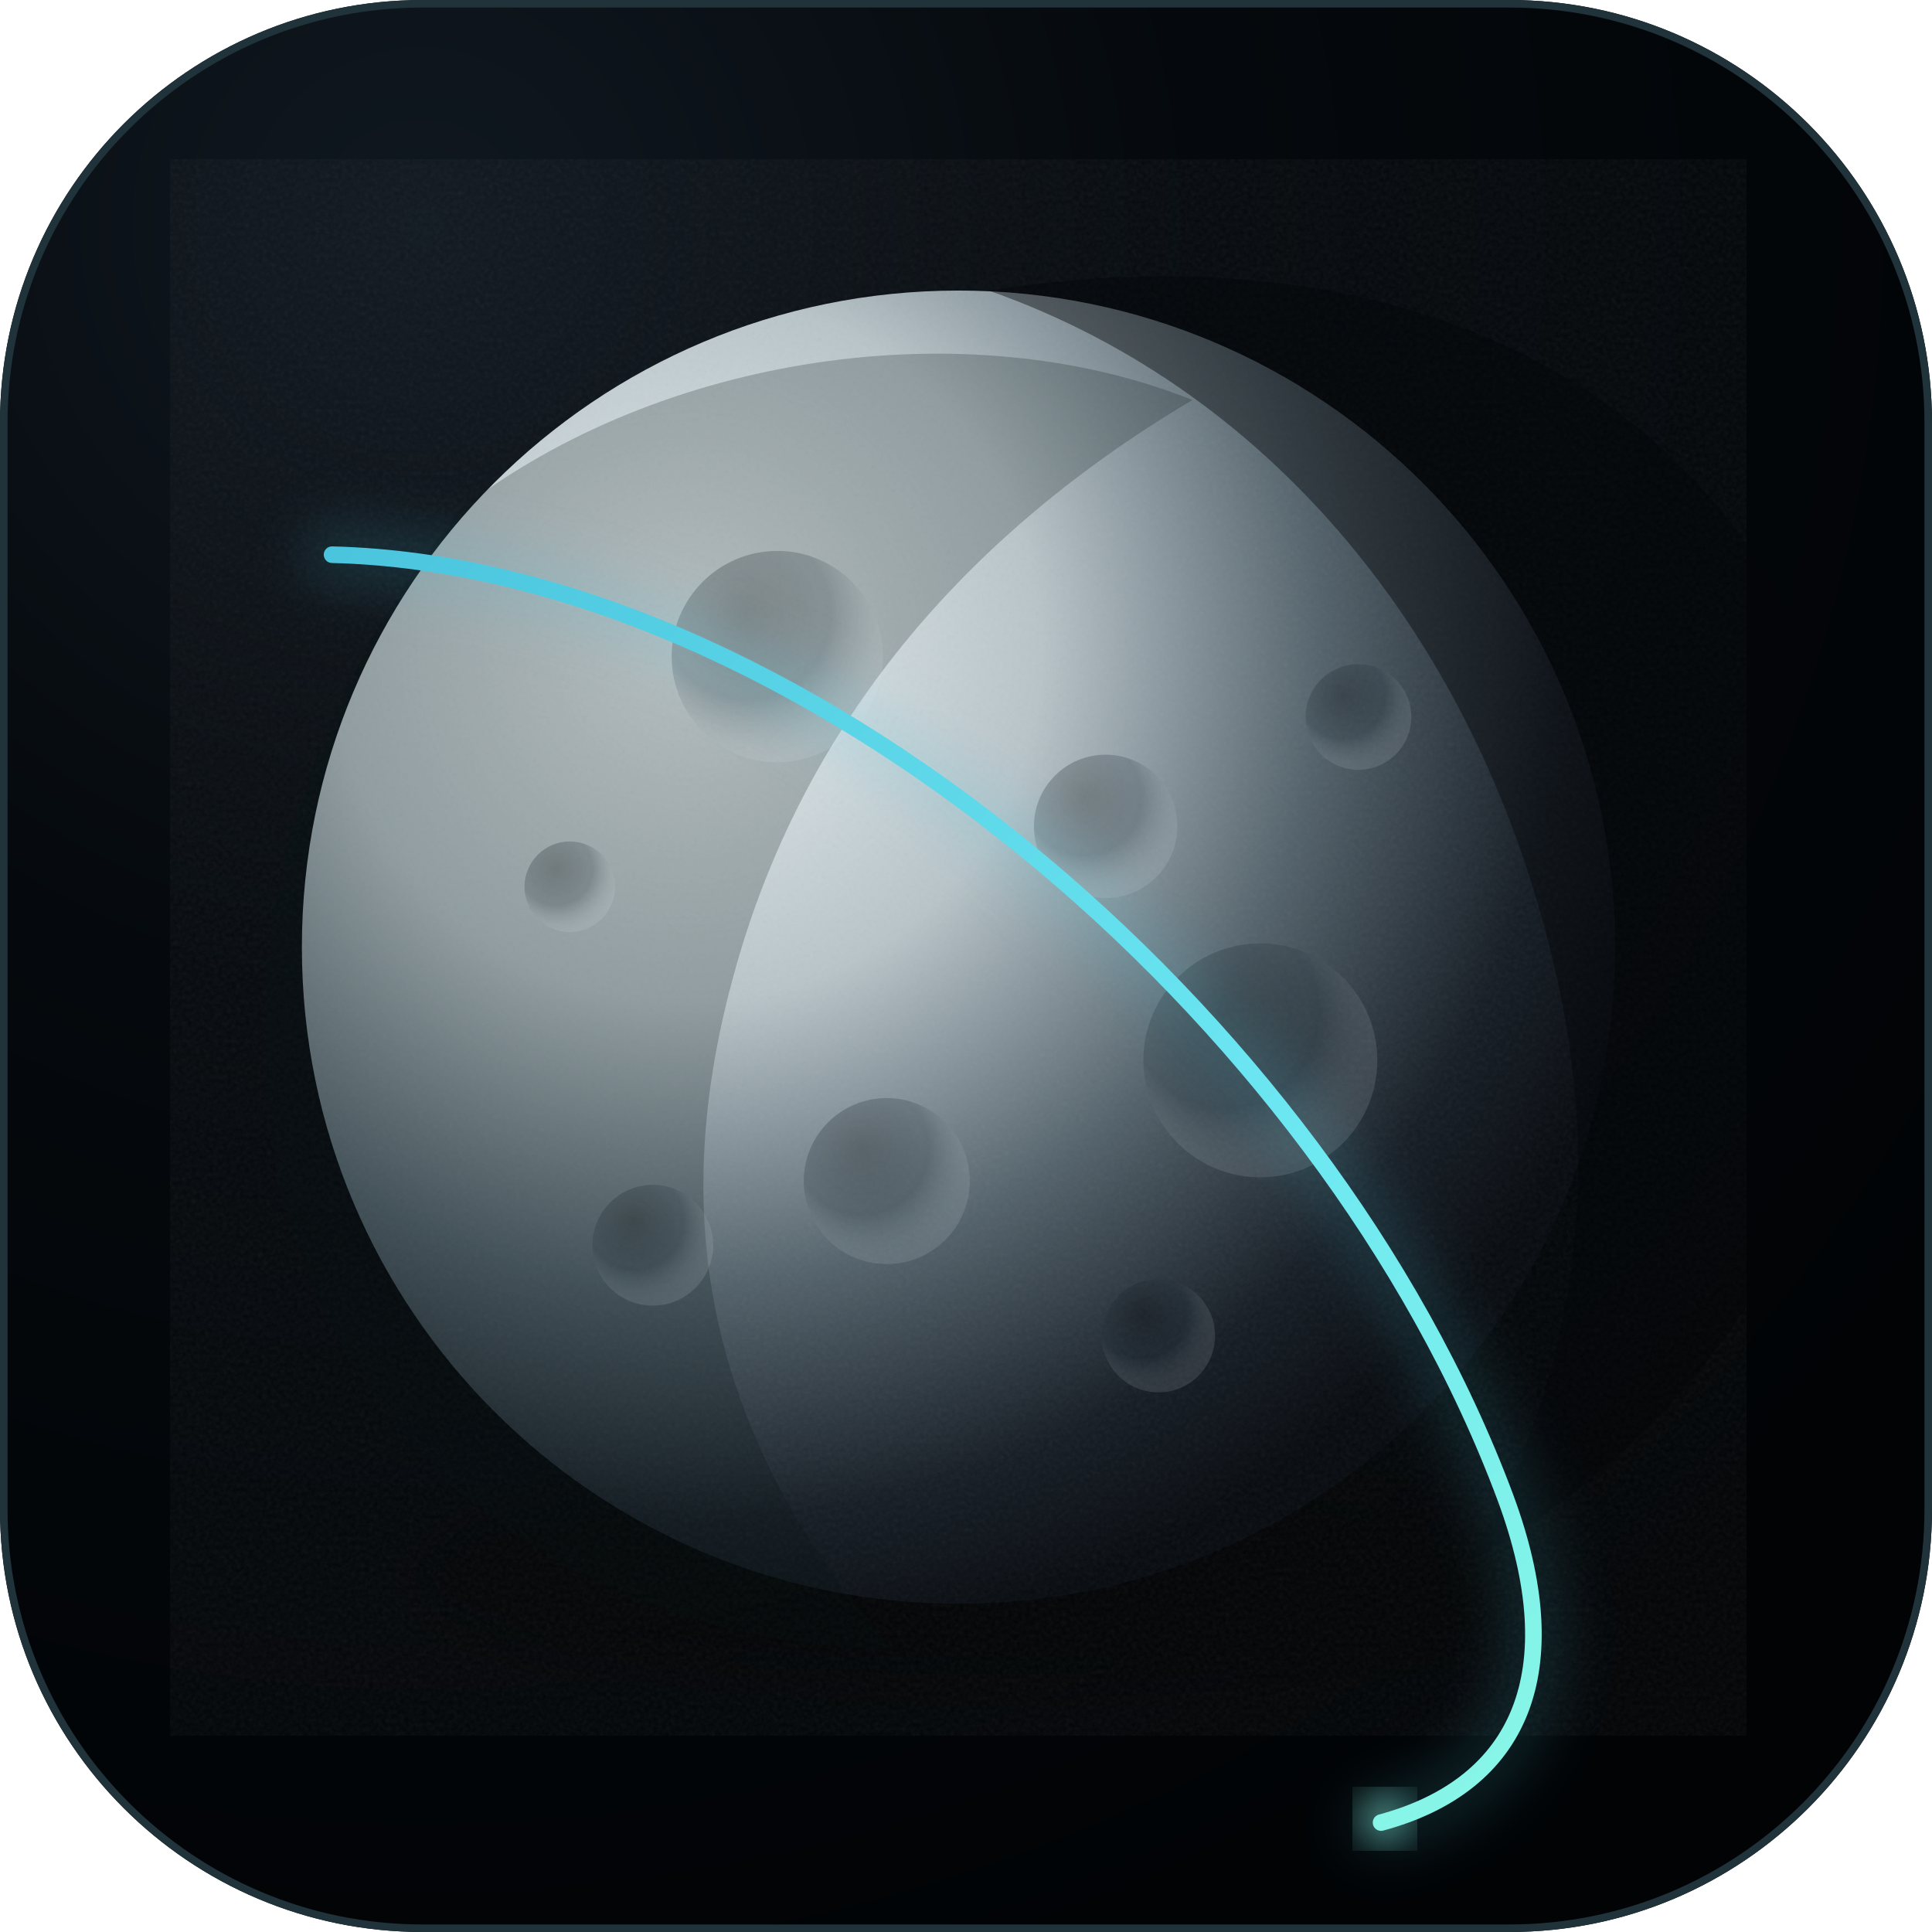
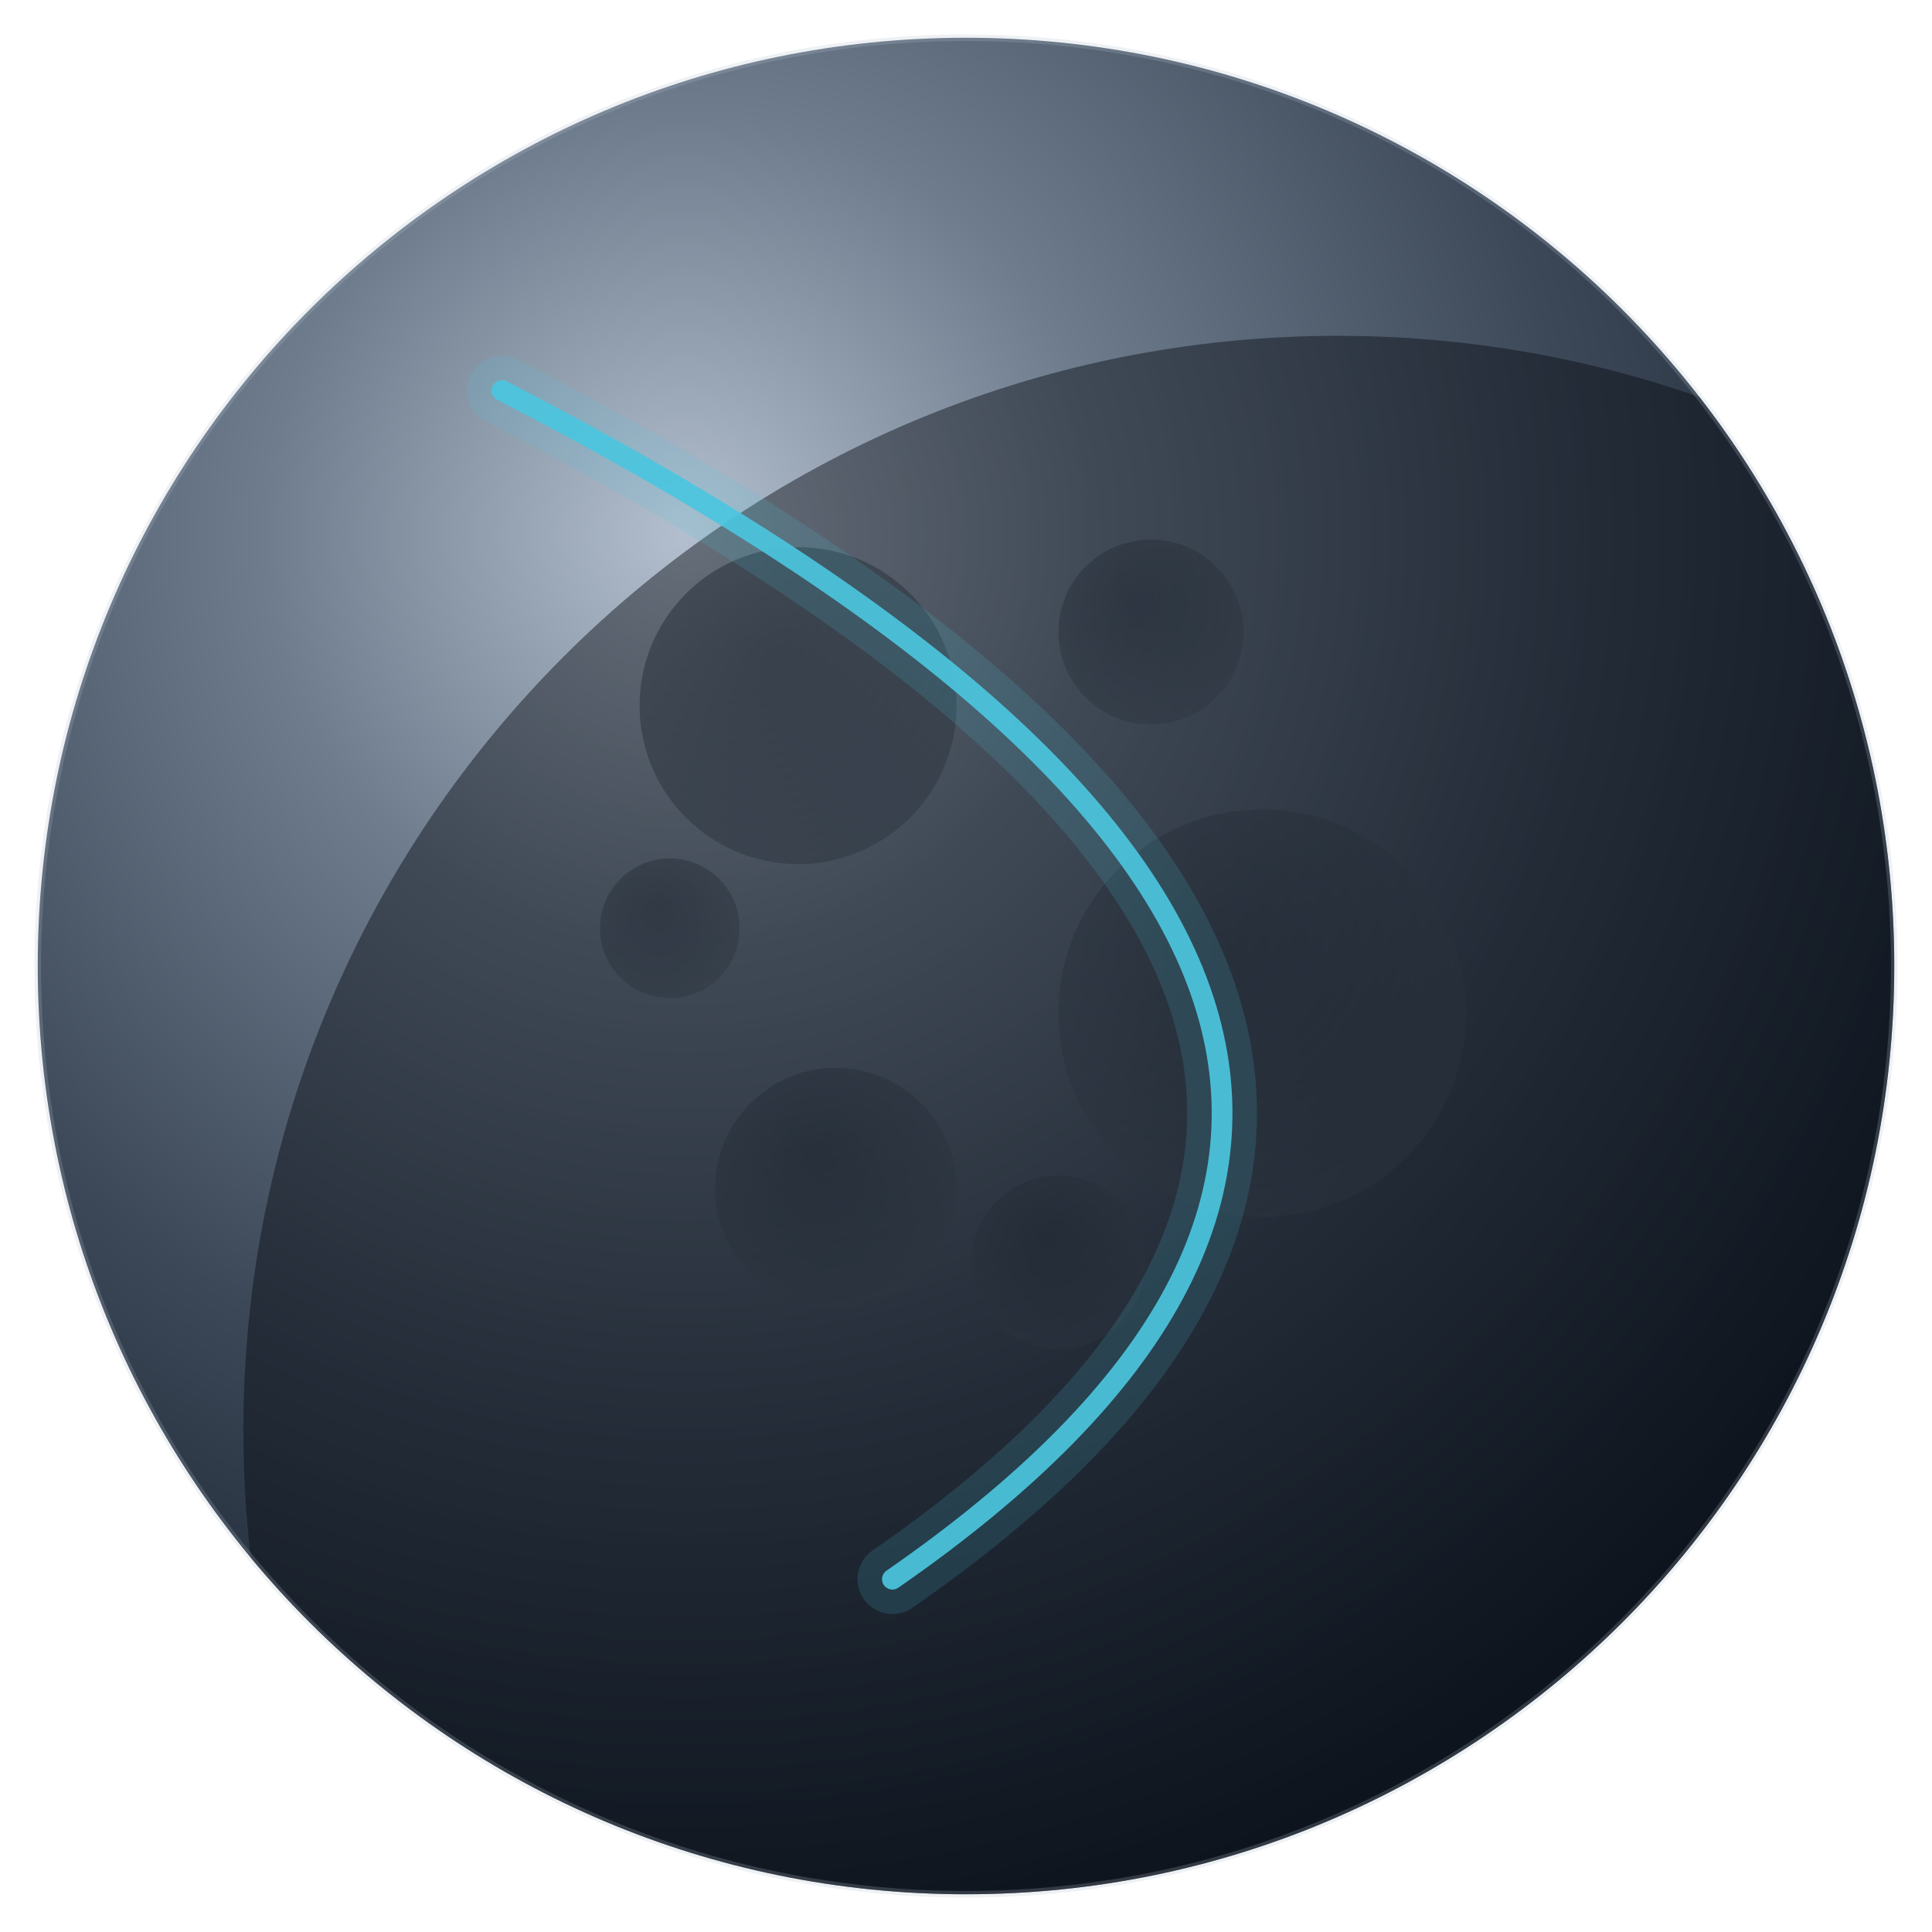
- <svg xmlns="http://www.w3.org/2000/svg" viewBox="0 0 512 512" role="img" aria-label="Loom Moon Ledger icon">
+ <svg xmlns="http://www.w3.org/2000/svg" viewBox="0 0 1024 1024">
  <defs>
-     <clipPath id="tile">
-       <rect width="512" height="512" rx="112" />
+     <radialGradient id="moon" cx="35%" cy="27%" r="86%">
+       <stop offset="0%" stop-color="#b3bfce" />
+       <stop offset="26%" stop-color="#6e7c8d" />
+       <stop offset="55%" stop-color="#3c4858" />
+       <stop offset="82%" stop-color="#1a2330" />
+       <stop offset="100%" stop-color="#090e16" />
+     </radialGradient>
+     <radialGradient id="craterg" cx="42%" cy="34%" r="66%">
+       <stop offset="0%" stop-color="#283340" />
+       <stop offset="100%" stop-color="#4a5764" />
+     </radialGradient>
+     <clipPath id="orbclip2">
+       <circle cx="512" cy="512" r="492" />
    </clipPath>
-     <radialGradient id="bg" cx="22%" cy="12%" r="96%">
-       <stop offset="0" stop-color="#101820" />
-       <stop offset="0.42" stop-color="#05090D" />
-       <stop offset="1" stop-color="#010305" />
-     </radialGradient>
-     <radialGradient id="moon" cx="29%" cy="27%" r="78%">
-       <stop offset="0" stop-color="#E8EFF1" />
-       <stop offset="0.35" stop-color="#B8C4C9" />
-       <stop offset="0.63" stop-color="#52616A" />
-       <stop offset="0.86" stop-color="#151C24" />
-       <stop offset="1" stop-color="#060A0F" />
-     </radialGradient>
-     <radialGradient id="crater" cx="35%" cy="30%" r="70%">
-       <stop offset="0" stop-color="#020507" stop-opacity=".38" />
-       <stop offset=".58" stop-color="#26343D" stop-opacity=".34" />
-       <stop offset="1" stop-color="#E0EBEF" stop-opacity=".18" />
-     </radialGradient>
-     <linearGradient id="cyan" x1="0" y1="0" x2="1" y2="1">
-       <stop offset="0" stop-color="#4BC5DE" />
-       <stop offset=".62" stop-color="#6CE7F2" />
-       <stop offset="1" stop-color="#8AF7E6" />
-     </linearGradient>
-     <filter id="soft">
-       <feGaussianBlur stdDeviation="7" />
-     </filter>
-     <filter id="grain">
-       <feTurbulence type="fractalNoise" baseFrequency=".85" numOctaves="4" seed="12" />
-       <feColorMatrix type="saturate" values="0" />
-       <feComponentTransfer>
-         <feFuncA type="table" tableValues="0 .13" />
-       </feComponentTransfer>
-     </filter>
  </defs>
-   <rect width="512" height="512" rx="112" fill="url(#bg)" />
-   <g clip-path="url(#tile)">
-     <ellipse cx="263" cy="418" rx="156" ry="30" fill="#000" opacity=".34" filter="url(#soft)" />
-     <circle cx="254" cy="251" r="174" fill="url(#moon)" />
-     <circle cx="254" cy="251" r="174" filter="url(#grain)" opacity=".52" />
-     <path d="M122 135c-33 41-52 90-52 139 0 96 70 161 166 163-46-54-60-110-42-177 17-64 58-116 122-154-60-24-141-12-194 29z" fill="#061014" opacity=".22" />
-     <path d="M262 77c77 27 132 96 151 184 12 56 3 108-24 153 72-39 116-118 102-200-16-96-102-157-229-137z" fill="#020508" opacity=".42" />
-     <g fill="url(#crater)" opacity=".72">
-       <circle cx="206" cy="174" r="28" />
-       <circle cx="293" cy="219" r="19" />
-       <circle cx="334" cy="281" r="31" />
-       <circle cx="235" cy="313" r="22" />
-       <circle cx="307" cy="354" r="15" />
-       <circle cx="173" cy="330" r="16" />
-       <circle cx="151" cy="235" r="12" />
-       <circle cx="360" cy="190" r="14" />
-     </g>
-     <path d="M88 147c122 3 263 121 311 250 17 46 4 76-33 86" fill="none" stroke="#4BC5DE" stroke-width="16" stroke-linecap="round" opacity=".16" filter="url(#soft)" />
-     <path d="M88 147c122 3 263 121 311 250 17 46 4 76-33 86" fill="none" stroke="url(#cyan)" stroke-width="4.4" stroke-linecap="round" />
-     <circle cx="367" cy="482" r="7" fill="#8AF7E6" opacity=".9" filter="url(#soft)" />
+   <circle cx="512" cy="512" r="492" fill="url(#moon)" />
+   <g clip-path="url(#orbclip2)">
+     <circle cx="423" cy="374" r="84" fill="url(#craterg)" opacity="0.5" />
+     <circle cx="610" cy="335" r="49" fill="url(#craterg)" opacity="0.45" />
+     <circle cx="669" cy="537" r="108" fill="url(#craterg)" opacity="0.4" />
+     <circle cx="443" cy="630" r="64" fill="url(#craterg)" opacity="0.45" />
+     <circle cx="355" cy="492" r="37" fill="url(#craterg)" opacity="0.45" />
+     <circle cx="561" cy="669" r="46" fill="url(#craterg)" opacity="0.38" />
+     <ellipse cx="709" cy="758" rx="580" ry="580" fill="#070b12" opacity="0.45" />
+     <path d="M266 207 Q906 537 473 837" fill="none" stroke="#4BC5DE" stroke-width="37" opacity="0.16" stroke-linecap="round" />
+     <path d="M266 207 Q906 537 473 837" fill="none" stroke="#4BC5DE" stroke-width="11" opacity="0.92" stroke-linecap="round" />
  </g>
-   <rect x="1" y="1" width="510" height="510" rx="111" fill="none" stroke="#20323A" stroke-width="2" />
+   <circle cx="512" cy="512" r="492" fill="none" stroke="#b3bfce" stroke-width="3.5" opacity="0.22" />
</svg>
